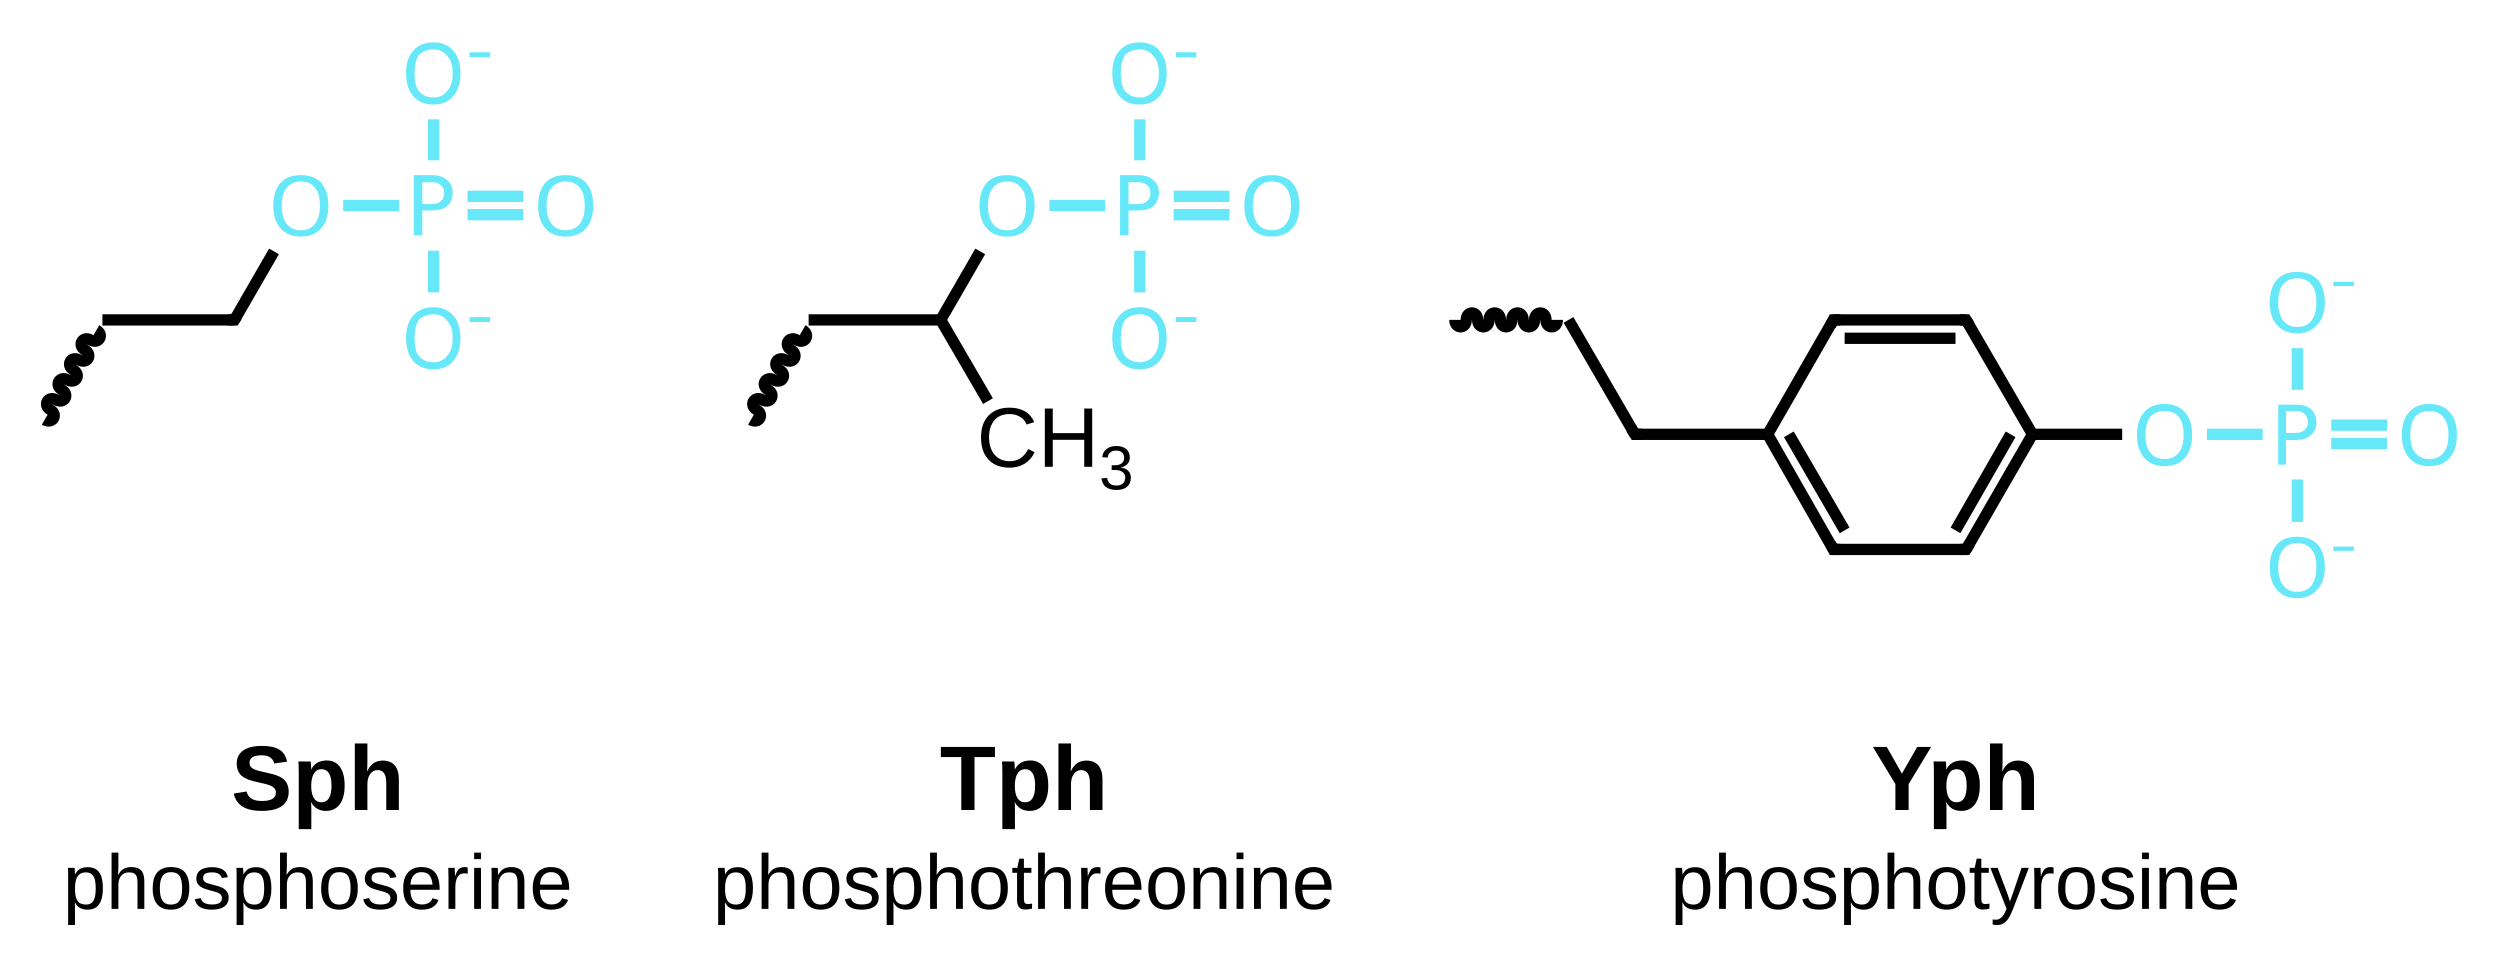
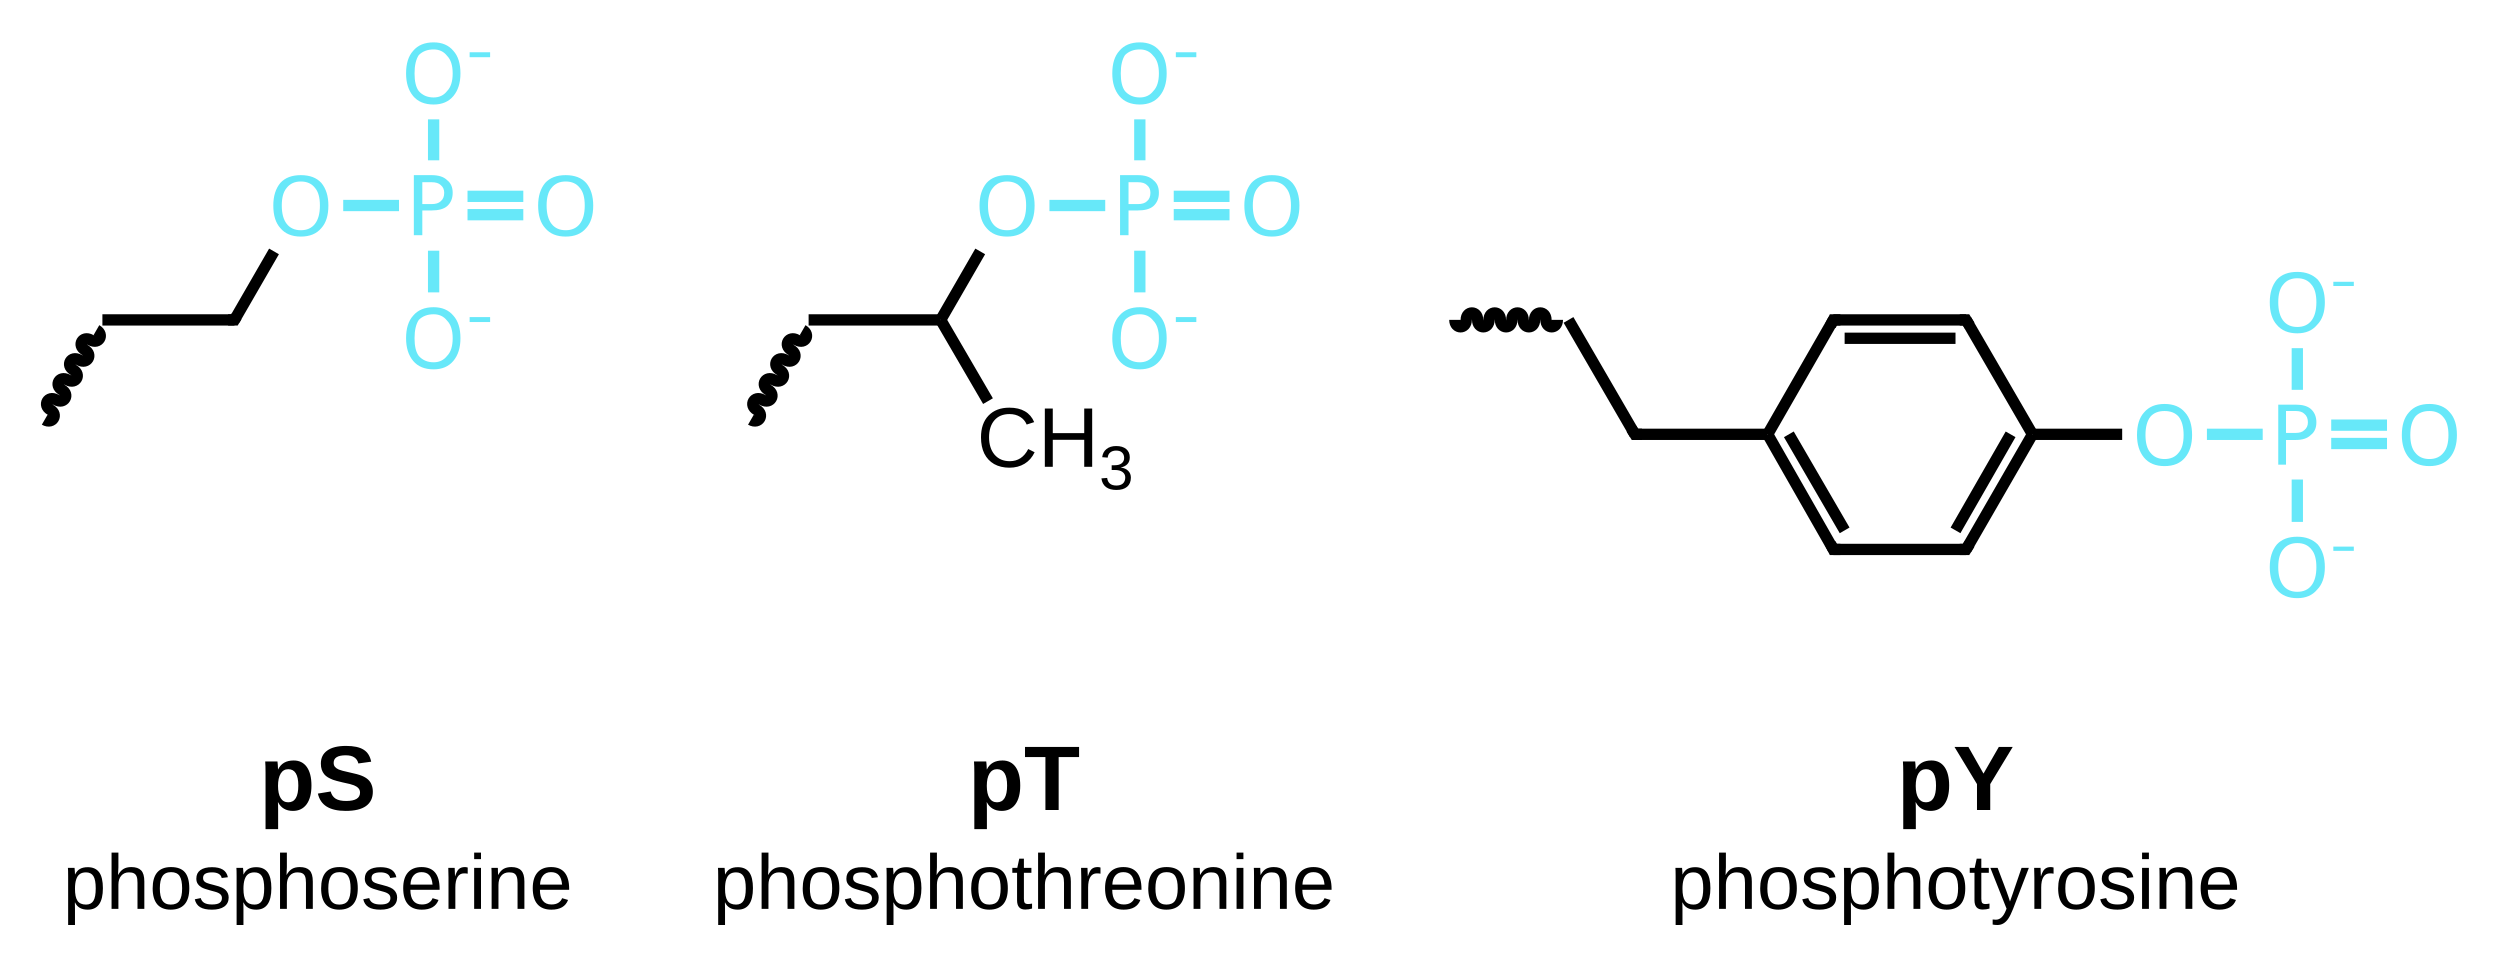
- <svg xmlns="http://www.w3.org/2000/svg" width="354" height="135" viewBox="-6 -6 354 135" role="img" aria-label="Phosphoserine (Sph), phosphothreonine (Tph) and phosphotyrosine (Yph)" font-family="Arial, Helvetica, Arimo, 'Liberation Sans', sans-serif" stroke-linecap="round">
-   <g id="Sph" data-smiles="*CCOP([O-])([O-])=O" transform="translate(8.5,39.3) translate(-270.2,-211.5)">
+ <svg xmlns="http://www.w3.org/2000/svg" width="354" height="135" viewBox="-6 -6 354 135" role="img" aria-label="Phosphoserine (pS), phosphothreonine (pT) and phosphotyrosine (pY)" font-family="Arial, Helvetica, Arimo, 'Liberation Sans', sans-serif" stroke-linecap="round">
+   <g id="pS" data-smiles="*CCOP([O-])([O-])=O" transform="translate(8.5,39.3) translate(-270.2,-211.5)">
    <path class="bond-0 atom-0 atom-1" d="M262.023,225.642 C263.16,226.298 263.975,224.887 262.838,224.23 C261.702,223.574 262.517,222.162 263.654,222.818 C264.79,223.475 265.605,222.063 264.469,221.406 C263.332,220.75 264.147,219.338 265.284,219.995 C266.421,220.651 267.236,219.239 266.099,218.583 C264.962,217.926 265.778,216.514 266.914,217.171 C268.051,217.827 268.866,216.415 267.729,215.759 C266.593,215.103 267.408,213.691 268.545,214.347 C269.681,215.003 270.496,213.591 269.36,212.935" style="fill:none;stroke:currentColor;stroke-width:1.6px;stroke-linecap:butt;stroke-linejoin:miter;stroke-opacity:1" />
    <path class="bond-1 atom-1 atom-2" d="M 270.2,211.5 L 288.9,211.5" style="fill:none;fill-rule:evenodd;stroke:currentColor;stroke-width:1.6px;stroke-linecap:butt;stroke-linejoin:miter;stroke-opacity:1" />
    <path class="bond-2 atom-2 atom-3" d="M 288.9,211.5 L 294.5,201.8" style="fill:none;fill-rule:evenodd;stroke:currentColor;stroke-width:1.6px;stroke-linecap:butt;stroke-linejoin:miter;stroke-opacity:1" />
    <path class="bond-3 atom-3 atom-4" d="M 304.3,195.3 L 312.2,195.3" style="fill:none;fill-rule:evenodd;stroke:#67e8f9;stroke-width:1.6px;stroke-linecap:butt;stroke-linejoin:miter;stroke-opacity:1" />
    <path class="bond-4 atom-4 atom-5" d="M 317.1,201.7 L 317.1,207.6" style="fill:none;fill-rule:evenodd;stroke:#67e8f9;stroke-width:1.6px;stroke-linecap:butt;stroke-linejoin:miter;stroke-opacity:1" />
    <path class="bond-5 atom-4 atom-6" d="M 317.1,188.9 L 317.1,183.1" style="fill:none;fill-rule:evenodd;stroke:#67e8f9;stroke-width:1.6px;stroke-linecap:butt;stroke-linejoin:miter;stroke-opacity:1" />
    <path class="bond-6 atom-4 atom-7" d="M 321.9,196.6 L 329.8,196.6" style="fill:none;fill-rule:evenodd;stroke:#67e8f9;stroke-width:1.6px;stroke-linecap:butt;stroke-linejoin:miter;stroke-opacity:1" />
    <path class="bond-6 atom-4 atom-7" d="M 321.9,194.0 L 329.8,194.0" style="fill:none;fill-rule:evenodd;stroke:#67e8f9;stroke-width:1.6px;stroke-linecap:butt;stroke-linejoin:miter;stroke-opacity:1" />
    <path d="M 288.0,211.5 L 288.9,211.5 L 289.2,211.0" style="fill:none;stroke:currentColor;stroke-width:1.6px;stroke-linecap:butt;stroke-linejoin:miter;stroke-miterlimit:10;stroke-opacity:1;" />
    <path class="atom-0" d="" fill="currentColor" />
    <path class="atom-3" d="M 294.4 195.3 Q 294.4 193.3, 295.4 192.1 Q 296.4 191.0, 298.3 191.0 Q 300.2 191.0, 301.2 192.1 Q 302.2 193.3, 302.2 195.3 Q 302.2 197.4, 301.2 198.5 Q 300.2 199.7, 298.3 199.7 Q 296.4 199.7, 295.4 198.5 Q 294.4 197.4, 294.4 195.3 M 298.3 198.8 Q 299.6 198.8, 300.3 197.9 Q 301.0 197.0, 301.0 195.3 Q 301.0 193.6, 300.3 192.8 Q 299.6 191.9, 298.3 191.9 Q 297.0 191.9, 296.3 192.8 Q 295.6 193.6, 295.6 195.3 Q 295.6 197.0, 296.3 197.9 Q 297.0 198.8, 298.3 198.8 " fill="#67e8f9" />
    <path class="atom-4" d="M 316.8 191.0 Q 318.3 191.0, 319.0 191.7 Q 319.8 192.3, 319.8 193.5 Q 319.8 194.7, 319.0 195.4 Q 318.3 196.0, 316.8 196.0 L 315.5 196.0 L 315.5 199.5 L 314.3 199.5 L 314.3 191.0 L 316.8 191.0 M 316.8 195.1 Q 317.7 195.1, 318.1 194.7 Q 318.6 194.3, 318.6 193.5 Q 318.6 192.8, 318.1 192.4 Q 317.7 192.0, 316.8 192.0 L 315.5 192.0 L 315.5 195.1 L 316.8 195.1 " fill="#67e8f9" />
    <path class="atom-5" d="M 313.2 214.1 Q 313.2 212.0, 314.2 210.9 Q 315.2 209.7, 317.1 209.7 Q 318.9 209.7, 319.9 210.9 Q 320.9 212.0, 320.9 214.1 Q 320.9 216.1, 319.9 217.3 Q 318.9 218.5, 317.1 218.5 Q 315.2 218.5, 314.2 217.3 Q 313.2 216.1, 313.2 214.1 M 317.1 217.5 Q 318.3 217.5, 319.0 216.6 Q 319.8 215.8, 319.8 214.1 Q 319.8 212.4, 319.0 211.6 Q 318.3 210.7, 317.1 210.7 Q 315.8 210.7, 315.0 211.5 Q 314.4 212.4, 314.4 214.1 Q 314.4 215.8, 315.0 216.6 Q 315.8 217.5, 317.1 217.5 " fill="#67e8f9" />
    <path class="atom-5" d="M 322.2 211.1 L 325.1 211.1 L 325.1 211.8 L 322.2 211.8 L 322.2 211.1 " fill="#67e8f9" />
    <path class="atom-6" d="M 313.2 176.6 Q 313.2 174.5, 314.2 173.4 Q 315.2 172.2, 317.1 172.2 Q 318.9 172.2, 319.9 173.4 Q 320.9 174.5, 320.9 176.6 Q 320.9 178.6, 319.9 179.8 Q 318.9 181.0, 317.1 181.0 Q 315.2 181.0, 314.2 179.8 Q 313.2 178.6, 313.2 176.6 M 317.1 180.0 Q 318.3 180.0, 319.0 179.1 Q 319.8 178.3, 319.8 176.6 Q 319.8 174.9, 319.0 174.1 Q 318.3 173.2, 317.1 173.2 Q 315.8 173.2, 315.0 174.0 Q 314.4 174.9, 314.4 176.6 Q 314.4 178.3, 315.0 179.1 Q 315.8 180.0, 317.1 180.0 " fill="#67e8f9" />
    <path class="atom-6" d="M 322.2 173.6 L 325.1 173.6 L 325.1 174.3 L 322.2 174.3 L 322.2 173.6 " fill="#67e8f9" />
    <path class="atom-7" d="M 331.9 195.3 Q 331.9 193.3, 332.9 192.1 Q 333.9 191.0, 335.8 191.0 Q 337.7 191.0, 338.7 192.1 Q 339.7 193.3, 339.7 195.3 Q 339.7 197.4, 338.7 198.5 Q 337.7 199.7, 335.8 199.7 Q 333.9 199.7, 332.9 198.5 Q 331.9 197.4, 331.9 195.3 M 335.8 198.8 Q 337.1 198.8, 337.8 197.9 Q 338.5 197.0, 338.5 195.3 Q 338.5 193.6, 337.8 192.8 Q 337.1 191.9, 335.8 191.9 Q 334.5 191.9, 333.8 192.8 Q 333.1 193.6, 333.1 195.3 Q 333.1 197.0, 333.8 197.9 Q 334.5 198.8, 335.8 198.8 " fill="#67e8f9" />
  </g>
-   <text x="39.0" y="108.7" text-anchor="middle" font-size="13" fill="currentColor" font-weight="600">Sph</text>
+   <text x="39.0" y="108.7" text-anchor="middle" font-size="13" fill="currentColor" font-weight="600">pS</text>
  <text x="39.0" y="122.7" text-anchor="middle" font-size="11" fill="currentColor">phosphoserine</text>
-   <g id="Tph" data-smiles="*CC(OP([O-])([O-])=O)C" transform="translate(108.5,39.3) translate(-270.2,-211.5)">
+   <g id="pT" data-smiles="*CC(OP([O-])([O-])=O)C" transform="translate(108.5,39.3) translate(-270.2,-211.5)">
    <path class="bond-0 atom-0 atom-1" d="M262.023,225.642 C263.16,226.298 263.975,224.887 262.838,224.23 C261.702,223.574 262.517,222.162 263.654,222.818 C264.79,223.475 265.605,222.063 264.469,221.406 C263.332,220.75 264.147,219.338 265.284,219.995 C266.421,220.651 267.236,219.239 266.099,218.583 C264.962,217.926 265.778,216.514 266.914,217.171 C268.051,217.827 268.866,216.415 267.729,215.759 C266.593,215.103 267.408,213.691 268.545,214.347 C269.681,215.003 270.496,213.591 269.36,212.935" style="fill:none;stroke:currentColor;stroke-width:1.6px;stroke-linecap:butt;stroke-linejoin:miter;stroke-opacity:1" />
    <path class="bond-1 atom-1 atom-2" d="M 270.2,211.5 L 288.9,211.5" style="fill:none;fill-rule:evenodd;stroke:currentColor;stroke-width:1.6px;stroke-linecap:butt;stroke-linejoin:miter;stroke-opacity:1" />
    <path class="bond-2 atom-2 atom-3" d="M 288.9,211.5 L 294.5,201.8" style="fill:none;fill-rule:evenodd;stroke:currentColor;stroke-width:1.6px;stroke-linecap:butt;stroke-linejoin:miter;stroke-opacity:1" />
    <path class="bond-3 atom-3 atom-4" d="M 304.3,195.3 L 312.2,195.3" style="fill:none;fill-rule:evenodd;stroke:#67e8f9;stroke-width:1.6px;stroke-linecap:butt;stroke-linejoin:miter;stroke-opacity:1" />
    <path class="bond-4 atom-4 atom-5" d="M 317.1,201.7 L 317.1,207.6" style="fill:none;fill-rule:evenodd;stroke:#67e8f9;stroke-width:1.6px;stroke-linecap:butt;stroke-linejoin:miter;stroke-opacity:1" />
    <path class="bond-5 atom-4 atom-6" d="M 317.1,188.9 L 317.1,183.1" style="fill:none;fill-rule:evenodd;stroke:#67e8f9;stroke-width:1.6px;stroke-linecap:butt;stroke-linejoin:miter;stroke-opacity:1" />
    <path class="bond-6 atom-4 atom-7" d="M 321.9,196.6 L 329.8,196.6" style="fill:none;fill-rule:evenodd;stroke:#67e8f9;stroke-width:1.6px;stroke-linecap:butt;stroke-linejoin:miter;stroke-opacity:1" />
    <path class="bond-6 atom-4 atom-7" d="M 321.9,194.0 L 329.8,194.0" style="fill:none;fill-rule:evenodd;stroke:#67e8f9;stroke-width:1.6px;stroke-linecap:butt;stroke-linejoin:miter;stroke-opacity:1" />
    <path class="bond-7 atom-2 atom-8" d="M 288.9,211.5 L 295.6,223.0" style="fill:none;fill-rule:evenodd;stroke:currentColor;stroke-width:1.6px;stroke-linecap:butt;stroke-linejoin:miter;stroke-opacity:1" />
    <path class="atom-0" d="" fill="currentColor" />
    <path class="atom-3" d="M 294.4 195.3 Q 294.4 193.3, 295.4 192.1 Q 296.4 191.0, 298.3 191.0 Q 300.2 191.0, 301.2 192.1 Q 302.2 193.3, 302.2 195.3 Q 302.2 197.4, 301.2 198.5 Q 300.2 199.7, 298.3 199.7 Q 296.4 199.7, 295.4 198.5 Q 294.4 197.4, 294.4 195.3 M 298.3 198.8 Q 299.6 198.8, 300.3 197.9 Q 301.0 197.0, 301.0 195.3 Q 301.0 193.6, 300.3 192.8 Q 299.6 191.9, 298.3 191.9 Q 297.0 191.9, 296.3 192.8 Q 295.6 193.6, 295.6 195.3 Q 295.6 197.0, 296.3 197.9 Q 297.0 198.8, 298.3 198.8 " fill="#67e8f9" />
    <path class="atom-4" d="M 316.8 191.0 Q 318.3 191.0, 319.0 191.7 Q 319.8 192.3, 319.8 193.5 Q 319.8 194.7, 319.0 195.4 Q 318.3 196.0, 316.8 196.0 L 315.5 196.0 L 315.5 199.5 L 314.3 199.5 L 314.3 191.0 L 316.8 191.0 M 316.8 195.1 Q 317.7 195.1, 318.1 194.7 Q 318.6 194.3, 318.6 193.5 Q 318.6 192.8, 318.1 192.4 Q 317.7 192.0, 316.8 192.0 L 315.5 192.0 L 315.5 195.1 L 316.8 195.1 " fill="#67e8f9" />
    <path class="atom-5" d="M 313.2 214.1 Q 313.2 212.0, 314.2 210.9 Q 315.2 209.7, 317.1 209.7 Q 318.9 209.7, 319.9 210.9 Q 320.9 212.0, 320.9 214.1 Q 320.9 216.1, 319.9 217.3 Q 318.9 218.5, 317.1 218.5 Q 315.2 218.5, 314.2 217.3 Q 313.2 216.1, 313.2 214.1 M 317.1 217.5 Q 318.3 217.5, 319.0 216.6 Q 319.8 215.8, 319.8 214.1 Q 319.8 212.4, 319.0 211.6 Q 318.3 210.7, 317.1 210.7 Q 315.8 210.7, 315.0 211.5 Q 314.4 212.4, 314.4 214.1 Q 314.4 215.8, 315.0 216.6 Q 315.8 217.5, 317.1 217.5 " fill="#67e8f9" />
    <path class="atom-5" d="M 322.2 211.1 L 325.1 211.1 L 325.1 211.8 L 322.2 211.8 L 322.2 211.1 " fill="#67e8f9" />
    <path class="atom-6" d="M 313.2 176.6 Q 313.2 174.5, 314.2 173.4 Q 315.2 172.2, 317.1 172.2 Q 318.9 172.2, 319.9 173.4 Q 320.9 174.5, 320.9 176.6 Q 320.9 178.6, 319.9 179.8 Q 318.9 181.0, 317.1 181.0 Q 315.2 181.0, 314.2 179.8 Q 313.2 178.6, 313.2 176.6 M 317.1 180.0 Q 318.3 180.0, 319.0 179.1 Q 319.8 178.3, 319.8 176.6 Q 319.8 174.9, 319.0 174.1 Q 318.3 173.2, 317.1 173.2 Q 315.8 173.2, 315.0 174.0 Q 314.4 174.9, 314.4 176.6 Q 314.4 178.3, 315.0 179.1 Q 315.8 180.0, 317.1 180.0 " fill="#67e8f9" />
    <path class="atom-6" d="M 322.2 173.6 L 325.1 173.6 L 325.1 174.3 L 322.2 174.3 L 322.2 173.6 " fill="#67e8f9" />
    <path class="atom-7" d="M 331.9 195.3 Q 331.9 193.3, 332.9 192.1 Q 333.9 191.0, 335.8 191.0 Q 337.7 191.0, 338.7 192.1 Q 339.7 193.3, 339.7 195.3 Q 339.7 197.4, 338.7 198.5 Q 337.7 199.7, 335.8 199.7 Q 333.9 199.7, 332.9 198.5 Q 331.9 197.4, 331.9 195.3 M 335.8 198.8 Q 337.1 198.8, 337.8 197.9 Q 338.5 197.0, 338.5 195.3 Q 338.5 193.6, 337.8 192.8 Q 337.1 191.9, 335.8 191.9 Q 334.5 191.9, 333.8 192.8 Q 333.1 193.6, 333.1 195.3 Q 333.1 197.0, 333.8 197.9 Q 334.5 198.8, 335.8 198.8 " fill="#67e8f9" />
    <path class="atom-8" d="" fill="currentColor" />
    <text class="lbl atom-8" x="294.0" y="232.3" text-anchor="start" font-size="12" fill="currentColor">CH<tspan font-size="8.8" dy="3.2">3</tspan>
    </text>
  </g>
-   <text x="139.0" y="108.7" text-anchor="middle" font-size="13" fill="currentColor" font-weight="600">Tph</text>
+   <text x="139.0" y="108.7" text-anchor="middle" font-size="13" fill="currentColor" font-weight="600">pT</text>
  <text x="139.0" y="122.7" text-anchor="middle" font-size="11" fill="currentColor">phosphothreonine</text>
-   <g id="Yph" data-smiles="*CCc1ccc(OP([O-])([O-])=O)cc1" transform="translate(216.1,39.3) translate(-246.7,-183.7)">
+   <g id="pY" data-smiles="*CCc1ccc(OP([O-])([O-])=O)cc1" transform="translate(216.1,39.3) translate(-246.7,-183.7)">
    <path class="bond-0 atom-0 atom-1" d="M230.606,183.696 C230.606,185.009 232.219,185.009 232.219,183.696 C232.219,182.384 233.832,182.384 233.832,183.696 C233.832,185.009 235.446,185.009 235.446,183.696 C235.446,182.384 237.059,182.384 237.059,183.696 C237.059,185.009 238.672,185.009 238.672,183.696 C238.672,182.384 240.285,182.384 240.285,183.696 C240.285,185.009 241.898,185.009 241.898,183.696 C241.898,182.384 243.511,182.384 243.511,183.696 C243.511,185.009 245.124,185.009 245.124,183.696" style="fill:none;stroke:currentColor;stroke-width:1.6px;stroke-linecap:butt;stroke-linejoin:miter;stroke-opacity:1" />
    <path class="bond-1 atom-1 atom-2" d="M 246.7,183.7 L 256.1,199.9" style="fill:none;fill-rule:evenodd;stroke:currentColor;stroke-width:1.6px;stroke-linecap:butt;stroke-linejoin:miter;stroke-opacity:1" />
    <path class="bond-2 atom-2 atom-3" d="M 256.1,199.9 L 274.9,199.9" style="fill:none;fill-rule:evenodd;stroke:currentColor;stroke-width:1.6px;stroke-linecap:butt;stroke-linejoin:miter;stroke-opacity:1" />
    <path class="bond-3 atom-3 atom-4" d="M 274.9,199.9 L 284.2,183.7" style="fill:none;fill-rule:evenodd;stroke:currentColor;stroke-width:1.6px;stroke-linecap:butt;stroke-linejoin:miter;stroke-opacity:1" />
    <path class="bond-4 atom-4 atom-5" d="M 284.2,183.7 L 303.0,183.7" style="fill:none;fill-rule:evenodd;stroke:currentColor;stroke-width:1.6px;stroke-linecap:butt;stroke-linejoin:miter;stroke-opacity:1" />
    <path class="bond-4 atom-4 atom-5" d="M 285.8,186.3 L 301.5,186.3" style="fill:none;fill-rule:evenodd;stroke:currentColor;stroke-width:1.6px;stroke-linecap:butt;stroke-linejoin:miter;stroke-opacity:1" />
    <path class="bond-5 atom-5 atom-6" d="M 303.0,183.7 L 312.4,199.9" style="fill:none;fill-rule:evenodd;stroke:currentColor;stroke-width:1.6px;stroke-linecap:butt;stroke-linejoin:miter;stroke-opacity:1" />
    <path class="bond-6 atom-6 atom-7" d="M 312.4,199.9 L 325.1,199.9" style="fill:none;fill-rule:evenodd;stroke:currentColor;stroke-width:1.6px;stroke-linecap:butt;stroke-linejoin:miter;stroke-opacity:1" />
    <path class="bond-7 atom-7 atom-8" d="M 337.1,199.9 L 345.0,199.9" style="fill:none;fill-rule:evenodd;stroke:#67e8f9;stroke-width:1.6px;stroke-linecap:butt;stroke-linejoin:miter;stroke-opacity:1" />
    <path class="bond-8 atom-8 atom-9" d="M 349.9,206.3 L 349.9,212.3" style="fill:none;fill-rule:evenodd;stroke:#67e8f9;stroke-width:1.6px;stroke-linecap:butt;stroke-linejoin:miter;stroke-opacity:1" />
    <path class="bond-9 atom-8 atom-10" d="M 349.9,193.6 L 349.9,187.7" style="fill:none;fill-rule:evenodd;stroke:#67e8f9;stroke-width:1.6px;stroke-linecap:butt;stroke-linejoin:miter;stroke-opacity:1" />
    <path class="bond-10 atom-8 atom-11" d="M 354.7,201.2 L 362.6,201.2" style="fill:none;fill-rule:evenodd;stroke:#67e8f9;stroke-width:1.6px;stroke-linecap:butt;stroke-linejoin:miter;stroke-opacity:1" />
    <path class="bond-10 atom-8 atom-11" d="M 354.7,198.6 L 362.6,198.6" style="fill:none;fill-rule:evenodd;stroke:#67e8f9;stroke-width:1.6px;stroke-linecap:butt;stroke-linejoin:miter;stroke-opacity:1" />
    <path class="bond-11 atom-6 atom-12" d="M 312.4,199.9 L 303.0,216.2" style="fill:none;fill-rule:evenodd;stroke:currentColor;stroke-width:1.6px;stroke-linecap:butt;stroke-linejoin:miter;stroke-opacity:1" />
    <path class="bond-11 atom-6 atom-12" d="M 309.3,199.9 L 301.5,213.5" style="fill:none;fill-rule:evenodd;stroke:currentColor;stroke-width:1.6px;stroke-linecap:butt;stroke-linejoin:miter;stroke-opacity:1" />
    <path class="bond-12 atom-12 atom-13" d="M 303.0,216.2 L 284.2,216.2" style="fill:none;fill-rule:evenodd;stroke:currentColor;stroke-width:1.6px;stroke-linecap:butt;stroke-linejoin:miter;stroke-opacity:1" />
    <path class="bond-13 atom-13 atom-3" d="M 284.2,216.2 L 274.9,199.9" style="fill:none;fill-rule:evenodd;stroke:currentColor;stroke-width:1.6px;stroke-linecap:butt;stroke-linejoin:miter;stroke-opacity:1" />
    <path class="bond-13 atom-13 atom-3" d="M 285.8,213.5 L 277.9,199.9" style="fill:none;fill-rule:evenodd;stroke:currentColor;stroke-width:1.6px;stroke-linecap:butt;stroke-linejoin:miter;stroke-opacity:1" />
    <path d="M 255.6,199.1 L 256.1,199.9 L 257.1,199.9" style="fill:none;stroke:currentColor;stroke-width:1.6px;stroke-linecap:butt;stroke-linejoin:miter;stroke-miterlimit:10;stroke-opacity:1;" />
    <path d="M 283.8,184.5 L 284.2,183.7 L 285.2,183.7" style="fill:none;stroke:currentColor;stroke-width:1.6px;stroke-linecap:butt;stroke-linejoin:miter;stroke-miterlimit:10;stroke-opacity:1;" />
    <path d="M 302.1,183.7 L 303.0,183.7 L 303.5,184.5" style="fill:none;stroke:currentColor;stroke-width:1.6px;stroke-linecap:butt;stroke-linejoin:miter;stroke-miterlimit:10;stroke-opacity:1;" />
    <path d="M 303.5,215.4 L 303.0,216.2 L 302.1,216.2" style="fill:none;stroke:currentColor;stroke-width:1.6px;stroke-linecap:butt;stroke-linejoin:miter;stroke-miterlimit:10;stroke-opacity:1;" />
    <path d="M 285.2,216.2 L 284.2,216.2 L 283.8,215.4" style="fill:none;stroke:currentColor;stroke-width:1.6px;stroke-linecap:butt;stroke-linejoin:miter;stroke-miterlimit:10;stroke-opacity:1;" />
    <path class="atom-0" d="" fill="currentColor" />
    <path class="atom-7" d="M 327.2 200.0 Q 327.2 197.9, 328.2 196.8 Q 329.2 195.6, 331.1 195.6 Q 333.0 195.6, 334.0 196.8 Q 335.0 197.9, 335.0 200.0 Q 335.0 202.0, 334.0 203.2 Q 333.0 204.4, 331.1 204.4 Q 329.2 204.4, 328.2 203.2 Q 327.2 202.0, 327.2 200.0 M 331.1 203.4 Q 332.4 203.4, 333.1 202.5 Q 333.8 201.7, 333.8 200.0 Q 333.8 198.3, 333.1 197.4 Q 332.4 196.6, 331.1 196.6 Q 329.8 196.6, 329.1 197.4 Q 328.4 198.3, 328.4 200.0 Q 328.4 201.7, 329.1 202.5 Q 329.8 203.4, 331.1 203.4 " fill="#67e8f9" />
    <path class="atom-8" d="M 349.7 195.7 Q 351.1 195.7, 351.8 196.3 Q 352.6 197.0, 352.6 198.2 Q 352.6 199.4, 351.8 200.0 Q 351.1 200.7, 349.7 200.7 L 348.3 200.7 L 348.3 204.2 L 347.2 204.2 L 347.2 195.7 L 349.7 195.7 M 349.7 199.7 Q 350.5 199.7, 350.9 199.3 Q 351.4 198.9, 351.4 198.2 Q 351.4 197.4, 350.9 197.0 Q 350.5 196.6, 349.7 196.6 L 348.3 196.6 L 348.3 199.7 L 349.7 199.7 " fill="#67e8f9" />
    <path class="atom-9" d="M 346.0 218.7 Q 346.0 216.7, 347.0 215.5 Q 348.0 214.4, 349.9 214.4 Q 351.7 214.4, 352.8 215.5 Q 353.8 216.7, 353.8 218.7 Q 353.8 220.8, 352.7 221.9 Q 351.7 223.1, 349.9 223.1 Q 348.0 223.1, 347.0 221.9 Q 346.0 220.8, 346.0 218.7 M 349.9 222.2 Q 351.2 222.2, 351.9 221.3 Q 352.6 220.4, 352.6 218.7 Q 352.6 217.0, 351.9 216.2 Q 351.2 215.3, 349.9 215.3 Q 348.6 215.3, 347.9 216.2 Q 347.2 217.0, 347.2 218.7 Q 347.2 220.4, 347.9 221.3 Q 348.6 222.2, 349.9 222.2 " fill="#67e8f9" />
    <path class="atom-9" d="M 355.0 215.8 L 357.9 215.8 L 357.9 216.4 L 355.0 216.4 L 355.0 215.8 " fill="#67e8f9" />
    <path class="atom-10" d="M 346.0 181.2 Q 346.0 179.2, 347.0 178.0 Q 348.0 176.9, 349.9 176.9 Q 351.7 176.9, 352.8 178.0 Q 353.8 179.2, 353.8 181.2 Q 353.8 183.3, 352.7 184.4 Q 351.7 185.6, 349.9 185.6 Q 348.0 185.6, 347.0 184.4 Q 346.0 183.3, 346.0 181.2 M 349.9 184.7 Q 351.2 184.7, 351.9 183.8 Q 352.6 182.9, 352.6 181.2 Q 352.6 179.5, 351.9 178.7 Q 351.2 177.8, 349.9 177.8 Q 348.6 177.8, 347.9 178.7 Q 347.2 179.5, 347.2 181.2 Q 347.2 182.9, 347.9 183.8 Q 348.6 184.7, 349.9 184.7 " fill="#67e8f9" />
    <path class="atom-10" d="M 355.0 178.3 L 357.9 178.3 L 357.9 178.9 L 355.0 178.9 L 355.0 178.3 " fill="#67e8f9" />
    <path class="atom-11" d="M 364.7 200.0 Q 364.7 197.9, 365.7 196.8 Q 366.7 195.6, 368.6 195.6 Q 370.5 195.6, 371.5 196.8 Q 372.5 197.9, 372.5 200.0 Q 372.5 202.0, 371.5 203.2 Q 370.5 204.4, 368.6 204.4 Q 366.7 204.4, 365.7 203.2 Q 364.7 202.0, 364.7 200.0 M 368.6 203.4 Q 369.9 203.4, 370.6 202.5 Q 371.3 201.7, 371.3 200.0 Q 371.3 198.3, 370.6 197.5 Q 369.9 196.6, 368.6 196.6 Q 367.3 196.6, 366.6 197.4 Q 365.9 198.3, 365.9 200.0 Q 365.9 201.7, 366.6 202.5 Q 367.3 203.4, 368.6 203.4 " fill="#67e8f9" />
  </g>
-   <text x="270.9" y="108.7" text-anchor="middle" font-size="13" fill="currentColor" font-weight="600">Yph</text>
+   <text x="270.9" y="108.7" text-anchor="middle" font-size="13" fill="currentColor" font-weight="600">pY</text>
  <text x="270.9" y="122.7" text-anchor="middle" font-size="11" fill="currentColor">phosphotyrosine</text>
</svg>
